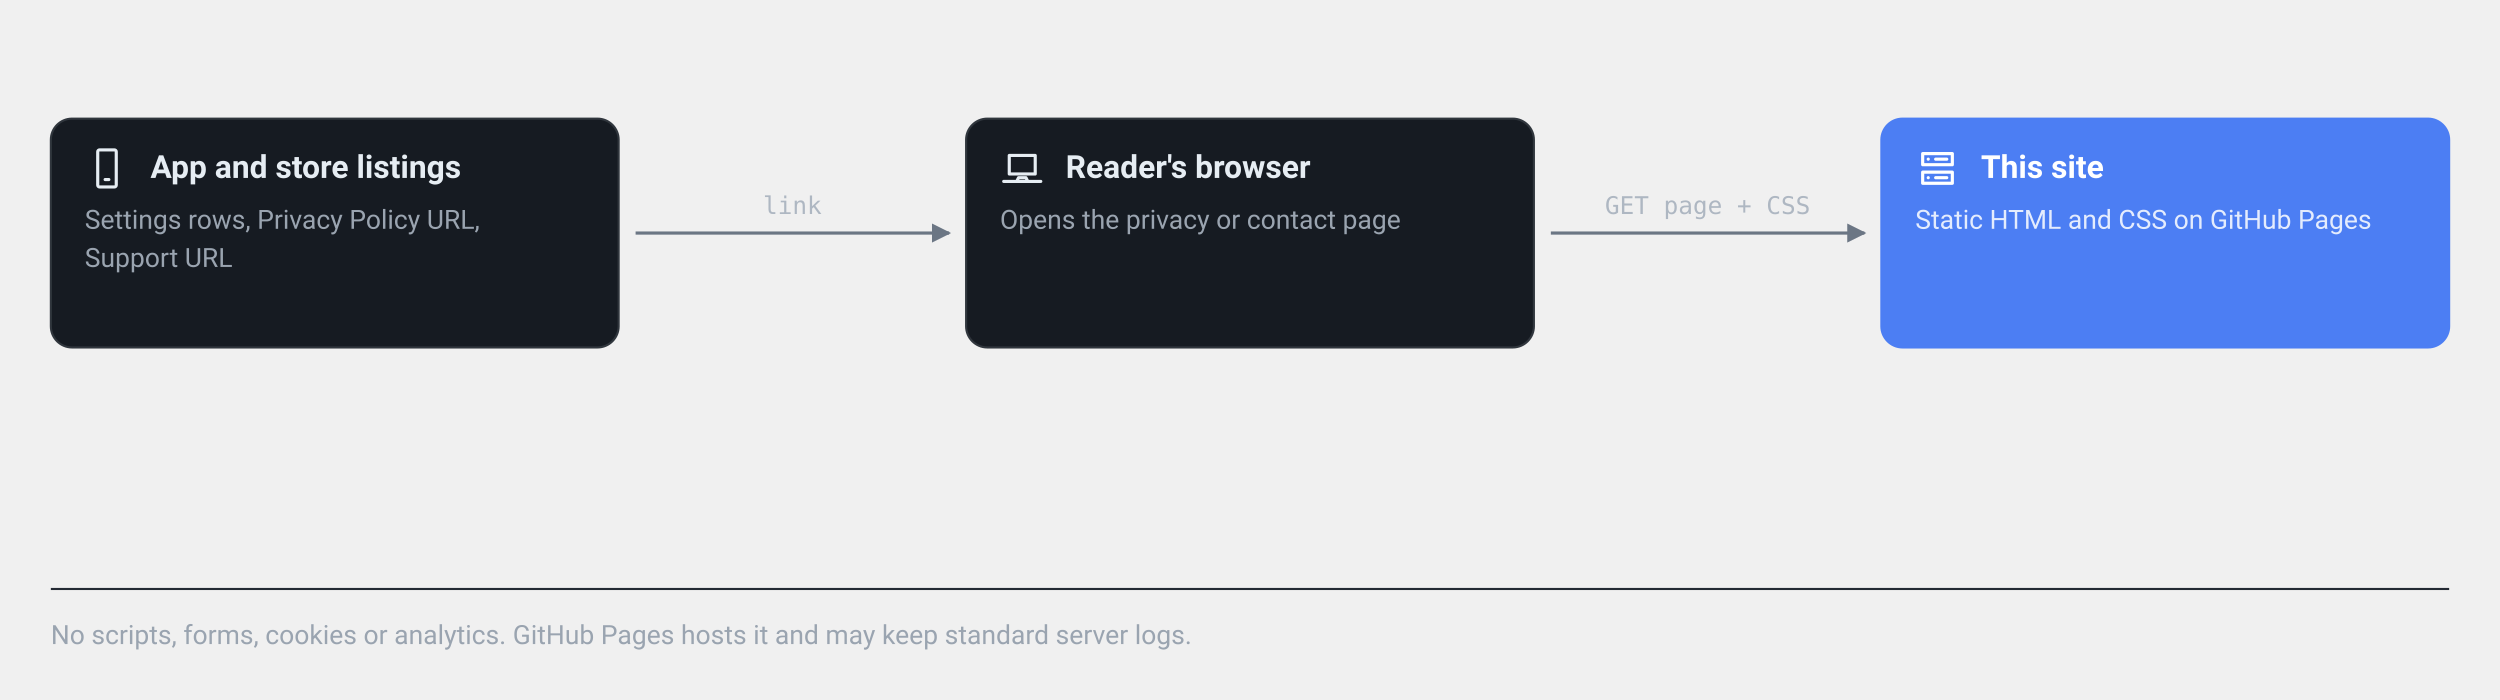
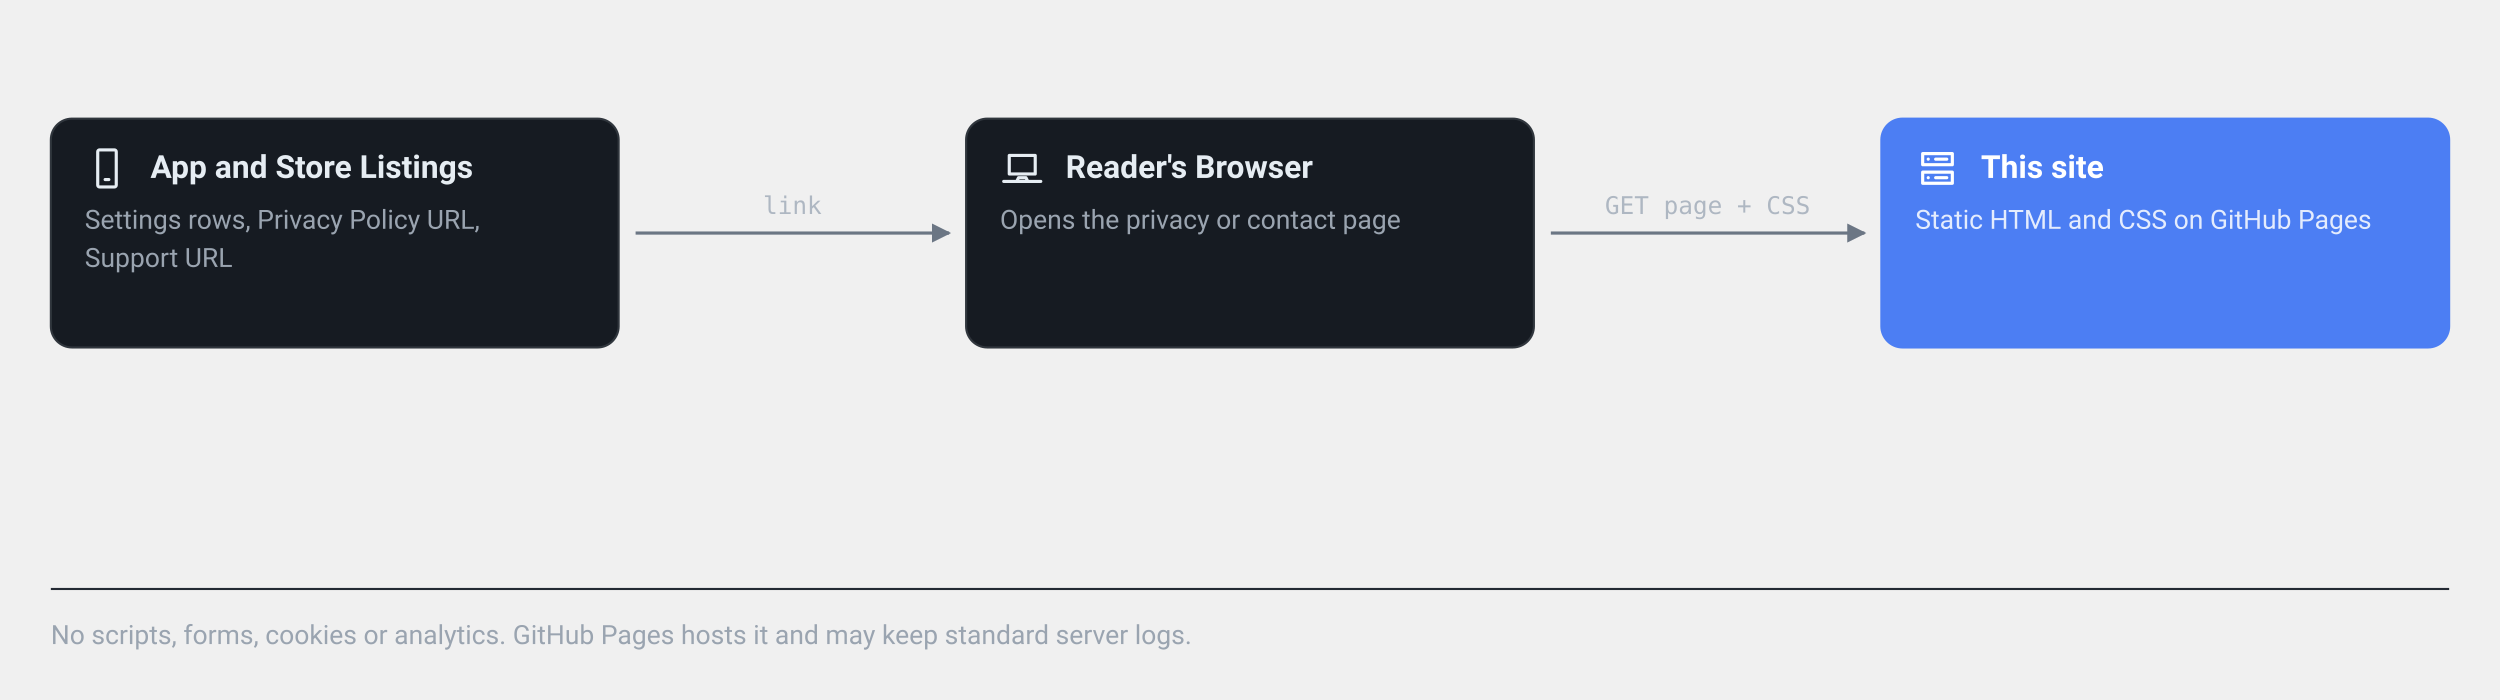
<svg xmlns="http://www.w3.org/2000/svg" viewBox="0 0 1180 330" width="1180" height="330" role="img" aria-label="The app's Settings and the store listings link to this site; a reader's browser fetches static HTML and CSS from GitHub Pages.">
  <defs>
    <marker id="a" viewBox="0 0 10 10" refX="9" refY="5" markerWidth="6" markerHeight="6" orient="auto-start-reverse">
      <path d="M0 0 10 5 0 10z" fill="#6b7684" />
    </marker>
    <marker id="b" viewBox="0 0 10 10" refX="1" refY="5" markerWidth="6" markerHeight="6" orient="auto">
      <path d="M10 0 0 5 10 10z" fill="#6b7684" />
    </marker>
  </defs>
  <rect x="24" y="56" width="268" height="108" rx="10" fill="#161b22" stroke="#30363d" stroke-width="1" />
  <g transform="translate(40.0,69.0) scale(0.875)" fill="none" stroke="#e6edf3" stroke-width="1.7" stroke-linecap="round" stroke-linejoin="round">
    <path d="M8 2h8a1 1 0 0 1 1 1v18a1 1 0 0 1-1 1H8a1 1 0 0 1-1-1V3a1 1 0 0 1 1-1z M11 18h2" />
  </g>
-   <text x="71.0" y="84.0" font-family="system-ui,-apple-system,'Segoe UI',Roboto,Helvetica,Arial,sans-serif" font-size="15" fill="#e6edf3" text-anchor="start" font-weight="600">App and store listings</text>
+   <text x="71.0" y="84.0" font-family="system-ui,-apple-system,'Segoe UI',Roboto,Helvetica,Arial,sans-serif" font-size="15" fill="#e6edf3" text-anchor="start" font-weight="600">App and Store Listings</text>
  <text x="40.0" y="108.0" font-family="system-ui,-apple-system,'Segoe UI',Roboto,Helvetica,Arial,sans-serif" font-size="12.5" fill="#9aa4b0" text-anchor="start">Settings rows, Privacy Policy URL,</text>
  <text x="40.0" y="126.0" font-family="system-ui,-apple-system,'Segoe UI',Roboto,Helvetica,Arial,sans-serif" font-size="12.5" fill="#9aa4b0" text-anchor="start">Support URL</text>
  <rect x="456" y="56" width="268" height="108" rx="10" fill="#161b22" stroke="#30363d" stroke-width="1" />
  <g transform="translate(472.0,69.0) scale(0.875)" fill="none" stroke="#e6edf3" stroke-width="1.7" stroke-linecap="round" stroke-linejoin="round">
    <path d="M5 5h14v10H5z M2 19h20 M9 19l1-2h4l1 2" />
  </g>
-   <text x="503.0" y="84.0" font-family="system-ui,-apple-system,'Segoe UI',Roboto,Helvetica,Arial,sans-serif" font-size="15" fill="#e6edf3" text-anchor="start" font-weight="600">Reader's browser</text>
+   <text x="503.0" y="84.0" font-family="system-ui,-apple-system,'Segoe UI',Roboto,Helvetica,Arial,sans-serif" font-size="15" fill="#e6edf3" text-anchor="start" font-weight="600">Reader's Browser</text>
  <text x="472.0" y="108.0" font-family="system-ui,-apple-system,'Segoe UI',Roboto,Helvetica,Arial,sans-serif" font-size="12.5" fill="#9aa4b0" text-anchor="start">Opens the privacy or contact page</text>
  <rect x="888" y="56" width="268" height="108" rx="10" fill="#4c7ef3" stroke="#4c7ef3" stroke-width="1" />
  <g transform="translate(904.0,69.0) scale(0.875)" fill="none" stroke="#ffffff" stroke-width="1.7" stroke-linecap="round" stroke-linejoin="round">
    <path d="M4 4h16v6H4z M4 14h16v6H4z M7 7h.01 M7 17h.01 M11 7h6 M11 17h6" />
  </g>
  <text x="935.0" y="84.0" font-family="system-ui,-apple-system,'Segoe UI',Roboto,Helvetica,Arial,sans-serif" font-size="15" fill="#ffffff" text-anchor="start" font-weight="600">This site</text>
  <text x="904.0" y="108.0" font-family="system-ui,-apple-system,'Segoe UI',Roboto,Helvetica,Arial,sans-serif" font-size="12.5" fill="#ffffff" text-anchor="start" opacity="0.85">Static HTML and CSS on GitHub Pages</text>
  <polyline points="300,110.0 448,110.0" fill="none" stroke="#6b7684" stroke-width="1.5" marker-end="url(#a)" />
  <text x="374.0" y="101.0" font-family="ui-monospace,SFMono-Regular,'SF Mono',Menlo,Consolas,monospace" font-size="11.5" fill="#aeb7c2" text-anchor="middle">link</text>
  <polyline points="732,110.0 880,110.0" fill="none" stroke="#6b7684" stroke-width="1.5" marker-end="url(#a)" />
  <text x="806.0" y="101.0" font-family="ui-monospace,SFMono-Regular,'SF Mono',Menlo,Consolas,monospace" font-size="11.5" fill="#aeb7c2" text-anchor="middle">GET page + CSS</text>
  <line x1="24" y1="278" x2="1156" y2="278" stroke="#232a33" stroke-width="1" />
  <text x="24.0" y="304.0" font-family="system-ui,-apple-system,'Segoe UI',Roboto,Helvetica,Arial,sans-serif" font-size="12.5" fill="#9aa4b0" text-anchor="start">No scripts, forms, cookies or analytics. GitHub Pages hosts it and may keep standard server logs.</text>
</svg>
